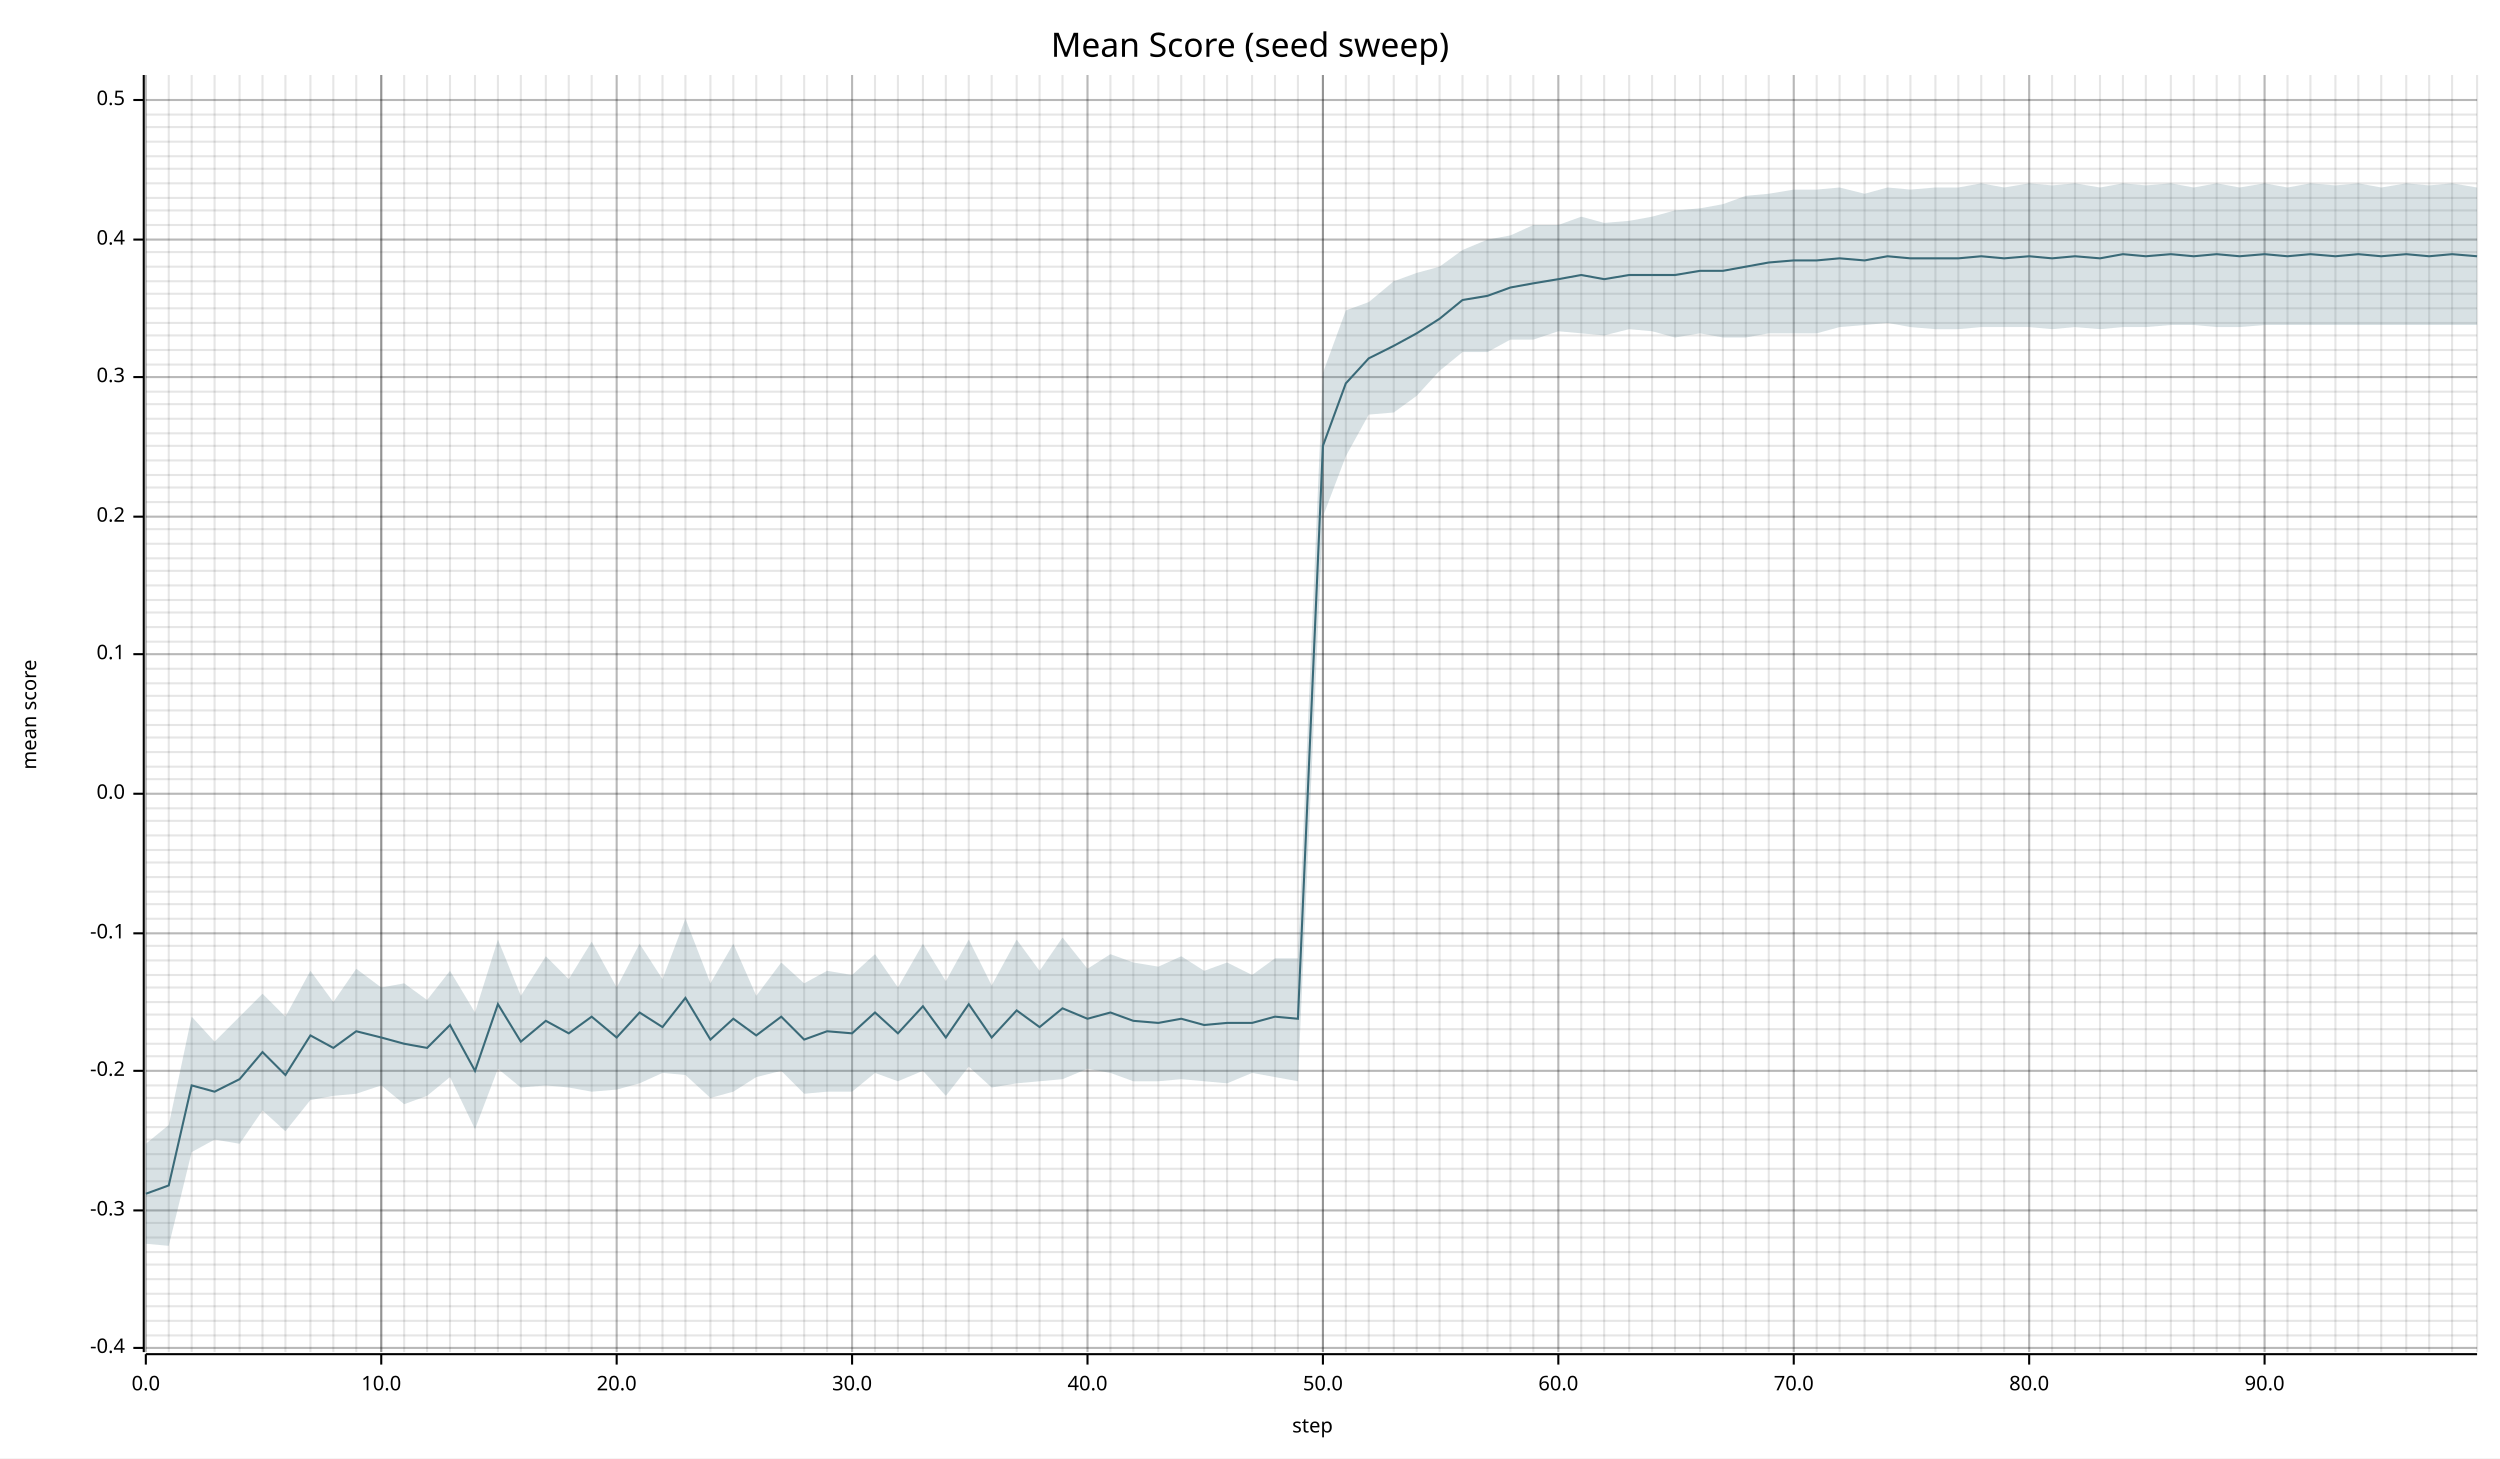
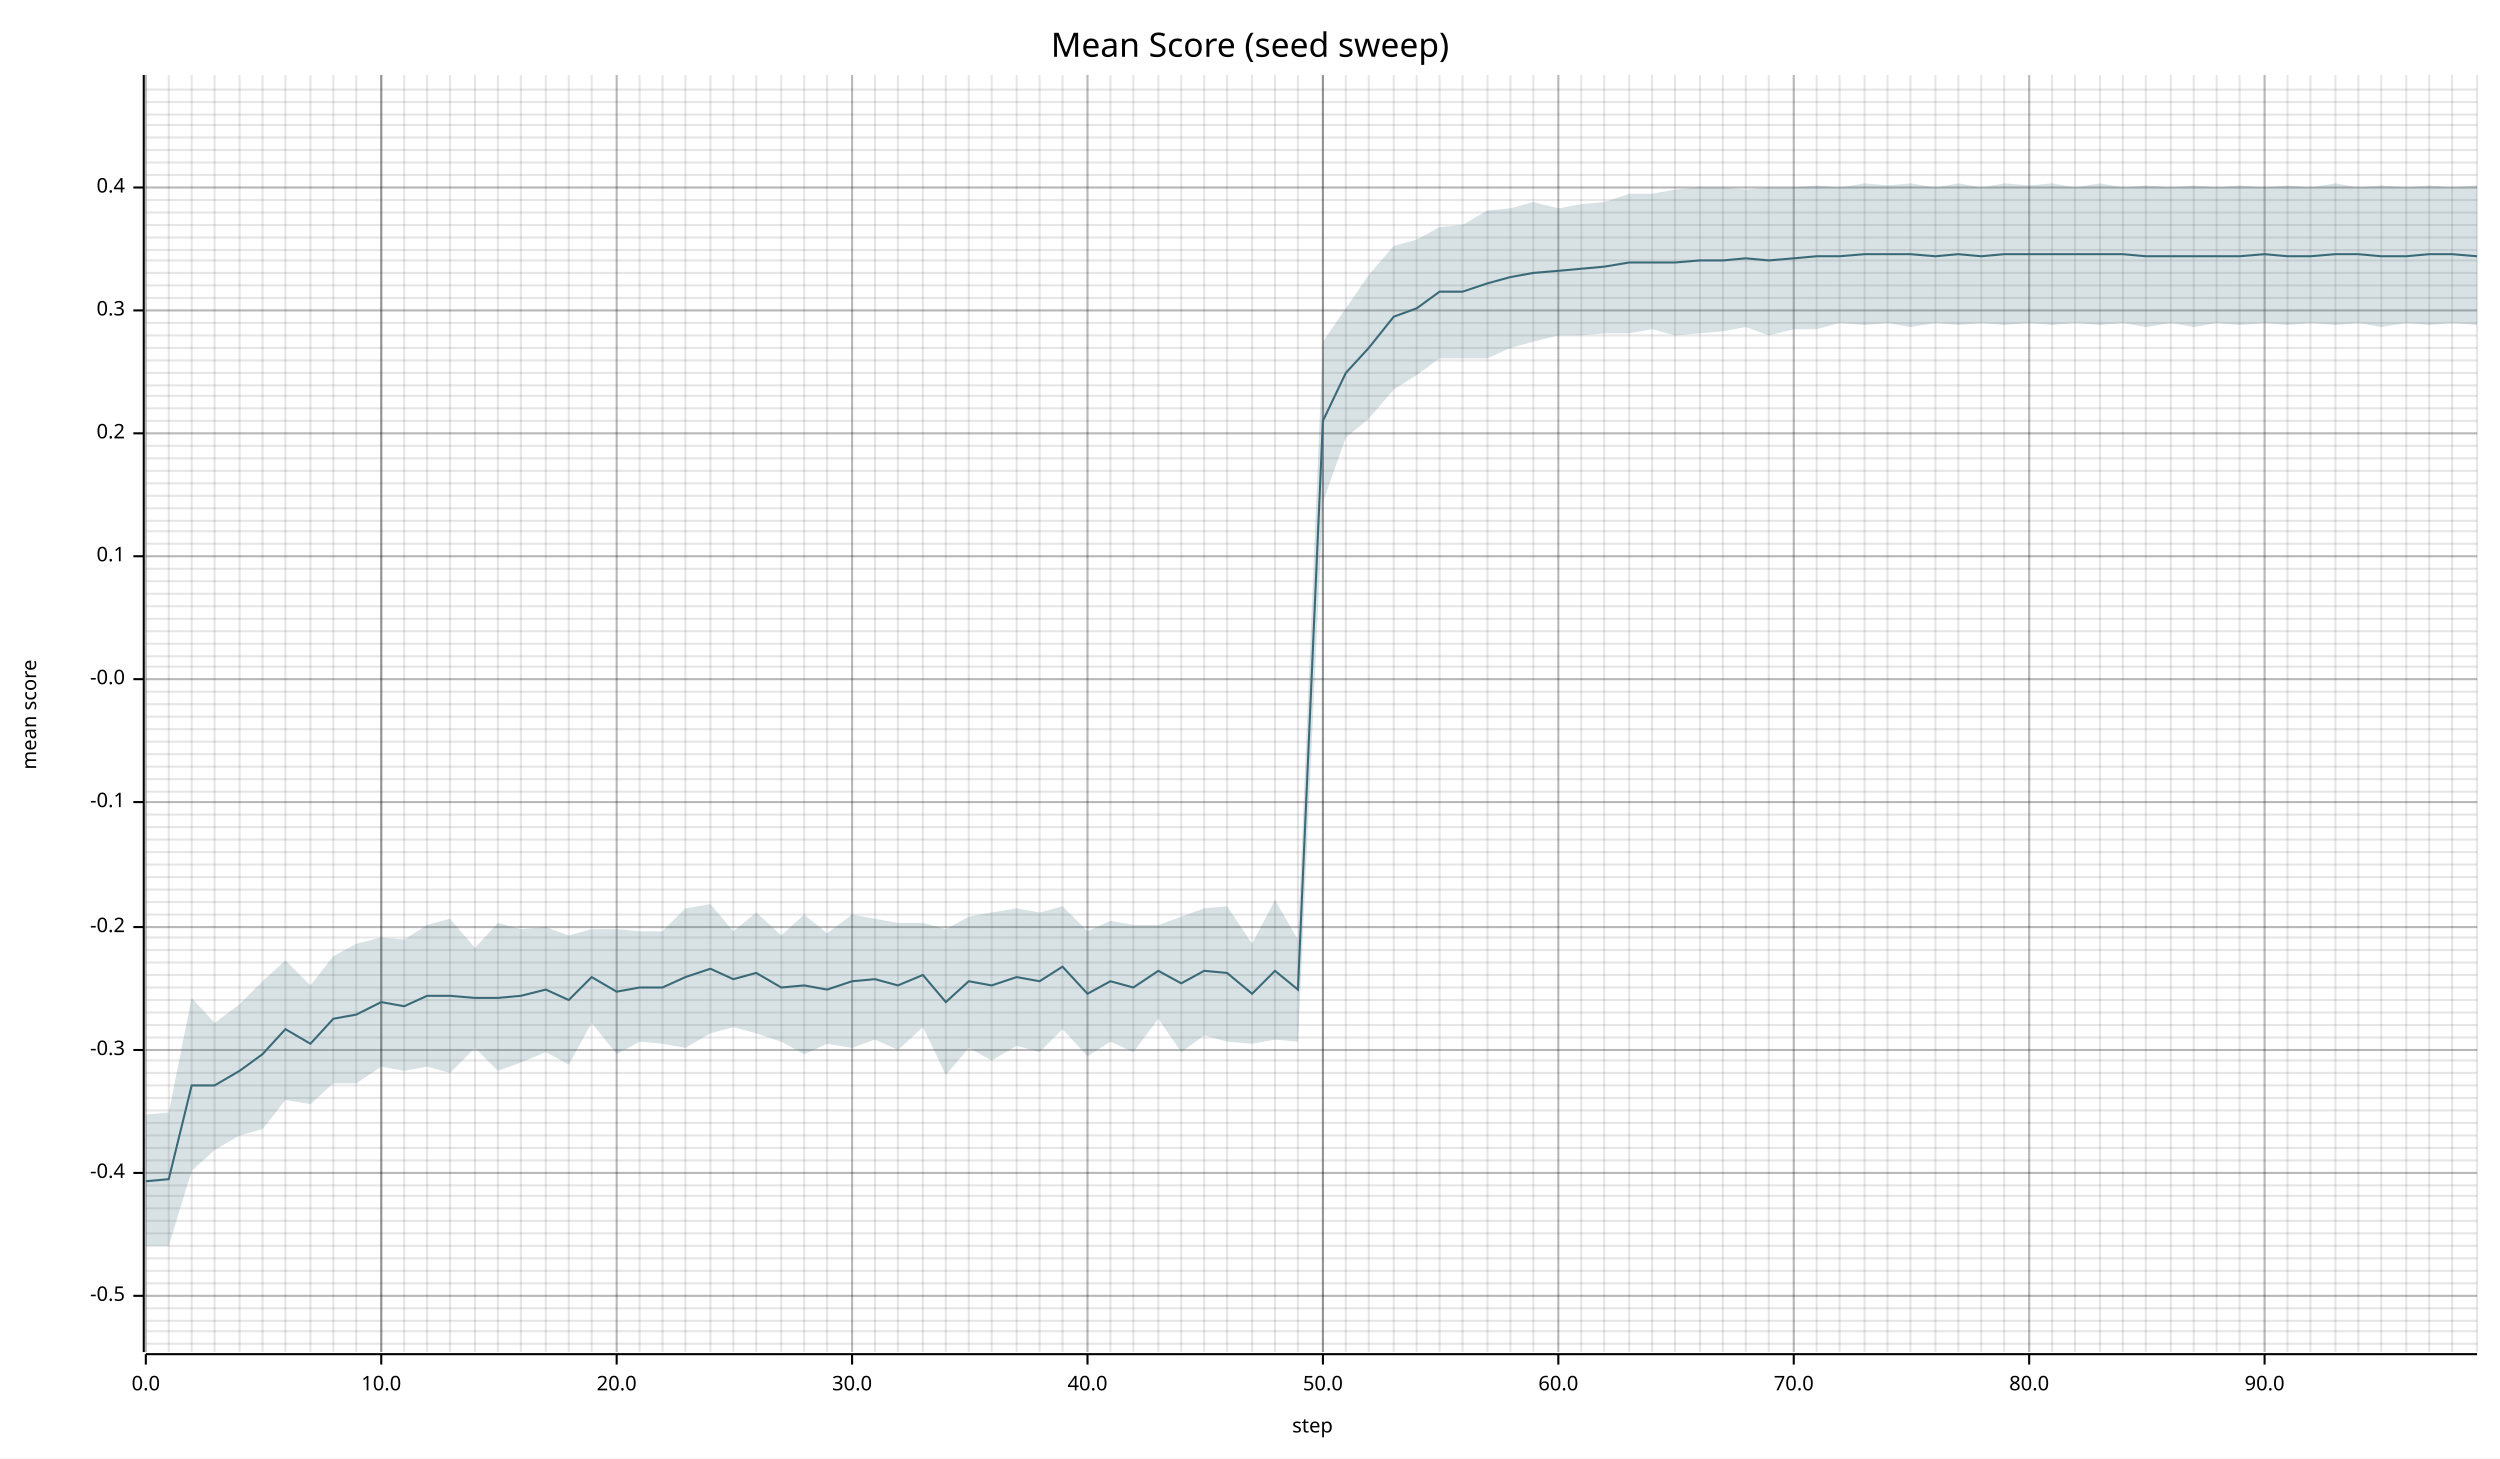
<svg xmlns="http://www.w3.org/2000/svg" width="1200" height="700" viewBox="0 0 1200 700">
  <rect x="0" y="0" width="1200" height="700" opacity="1" fill="#FFFFFF" stroke="none" />
  <text x="600" y="15" dy="0.76em" text-anchor="middle" font-family="sans-serif" font-size="16.129" opacity="1" fill="#000000">
Mean Score (seed sweep)
</text>
  <line opacity="0.1" stroke="#000000" stroke-width="1" x1="70" y1="649" x2="70" y2="36" />
  <line opacity="0.1" stroke="#000000" stroke-width="1" x1="81" y1="649" x2="81" y2="36" />
  <line opacity="0.1" stroke="#000000" stroke-width="1" x1="92" y1="649" x2="92" y2="36" />
  <line opacity="0.1" stroke="#000000" stroke-width="1" x1="103" y1="649" x2="103" y2="36" />
  <line opacity="0.1" stroke="#000000" stroke-width="1" x1="115" y1="649" x2="115" y2="36" />
  <line opacity="0.1" stroke="#000000" stroke-width="1" x1="126" y1="649" x2="126" y2="36" />
  <line opacity="0.1" stroke="#000000" stroke-width="1" x1="137" y1="649" x2="137" y2="36" />
  <line opacity="0.1" stroke="#000000" stroke-width="1" x1="149" y1="649" x2="149" y2="36" />
  <line opacity="0.1" stroke="#000000" stroke-width="1" x1="160" y1="649" x2="160" y2="36" />
  <line opacity="0.1" stroke="#000000" stroke-width="1" x1="171" y1="649" x2="171" y2="36" />
  <line opacity="0.1" stroke="#000000" stroke-width="1" x1="183" y1="649" x2="183" y2="36" />
  <line opacity="0.1" stroke="#000000" stroke-width="1" x1="194" y1="649" x2="194" y2="36" />
  <line opacity="0.1" stroke="#000000" stroke-width="1" x1="205" y1="649" x2="205" y2="36" />
  <line opacity="0.1" stroke="#000000" stroke-width="1" x1="216" y1="649" x2="216" y2="36" />
  <line opacity="0.1" stroke="#000000" stroke-width="1" x1="228" y1="649" x2="228" y2="36" />
  <line opacity="0.1" stroke="#000000" stroke-width="1" x1="239" y1="649" x2="239" y2="36" />
  <line opacity="0.1" stroke="#000000" stroke-width="1" x1="250" y1="649" x2="250" y2="36" />
  <line opacity="0.1" stroke="#000000" stroke-width="1" x1="262" y1="649" x2="262" y2="36" />
  <line opacity="0.1" stroke="#000000" stroke-width="1" x1="273" y1="649" x2="273" y2="36" />
  <line opacity="0.1" stroke="#000000" stroke-width="1" x1="284" y1="649" x2="284" y2="36" />
  <line opacity="0.1" stroke="#000000" stroke-width="1" x1="296" y1="649" x2="296" y2="36" />
  <line opacity="0.1" stroke="#000000" stroke-width="1" x1="307" y1="649" x2="307" y2="36" />
  <line opacity="0.1" stroke="#000000" stroke-width="1" x1="318" y1="649" x2="318" y2="36" />
  <line opacity="0.1" stroke="#000000" stroke-width="1" x1="329" y1="649" x2="329" y2="36" />
  <line opacity="0.1" stroke="#000000" stroke-width="1" x1="341" y1="649" x2="341" y2="36" />
  <line opacity="0.1" stroke="#000000" stroke-width="1" x1="352" y1="649" x2="352" y2="36" />
  <line opacity="0.1" stroke="#000000" stroke-width="1" x1="363" y1="649" x2="363" y2="36" />
  <line opacity="0.1" stroke="#000000" stroke-width="1" x1="375" y1="649" x2="375" y2="36" />
  <line opacity="0.1" stroke="#000000" stroke-width="1" x1="386" y1="649" x2="386" y2="36" />
  <line opacity="0.1" stroke="#000000" stroke-width="1" x1="397" y1="649" x2="397" y2="36" />
  <line opacity="0.1" stroke="#000000" stroke-width="1" x1="409" y1="649" x2="409" y2="36" />
  <line opacity="0.1" stroke="#000000" stroke-width="1" x1="420" y1="649" x2="420" y2="36" />
  <line opacity="0.1" stroke="#000000" stroke-width="1" x1="431" y1="649" x2="431" y2="36" />
  <line opacity="0.1" stroke="#000000" stroke-width="1" x1="443" y1="649" x2="443" y2="36" />
  <line opacity="0.1" stroke="#000000" stroke-width="1" x1="454" y1="649" x2="454" y2="36" />
  <line opacity="0.1" stroke="#000000" stroke-width="1" x1="465" y1="649" x2="465" y2="36" />
  <line opacity="0.1" stroke="#000000" stroke-width="1" x1="476" y1="649" x2="476" y2="36" />
  <line opacity="0.1" stroke="#000000" stroke-width="1" x1="488" y1="649" x2="488" y2="36" />
  <line opacity="0.1" stroke="#000000" stroke-width="1" x1="499" y1="649" x2="499" y2="36" />
  <line opacity="0.1" stroke="#000000" stroke-width="1" x1="510" y1="649" x2="510" y2="36" />
  <line opacity="0.1" stroke="#000000" stroke-width="1" x1="522" y1="649" x2="522" y2="36" />
  <line opacity="0.1" stroke="#000000" stroke-width="1" x1="533" y1="649" x2="533" y2="36" />
  <line opacity="0.1" stroke="#000000" stroke-width="1" x1="544" y1="649" x2="544" y2="36" />
  <line opacity="0.1" stroke="#000000" stroke-width="1" x1="556" y1="649" x2="556" y2="36" />
  <line opacity="0.1" stroke="#000000" stroke-width="1" x1="567" y1="649" x2="567" y2="36" />
  <line opacity="0.1" stroke="#000000" stroke-width="1" x1="578" y1="649" x2="578" y2="36" />
  <line opacity="0.1" stroke="#000000" stroke-width="1" x1="589" y1="649" x2="589" y2="36" />
  <line opacity="0.1" stroke="#000000" stroke-width="1" x1="601" y1="649" x2="601" y2="36" />
  <line opacity="0.1" stroke="#000000" stroke-width="1" x1="612" y1="649" x2="612" y2="36" />
  <line opacity="0.1" stroke="#000000" stroke-width="1" x1="623" y1="649" x2="623" y2="36" />
  <line opacity="0.1" stroke="#000000" stroke-width="1" x1="635" y1="649" x2="635" y2="36" />
  <line opacity="0.1" stroke="#000000" stroke-width="1" x1="646" y1="649" x2="646" y2="36" />
  <line opacity="0.1" stroke="#000000" stroke-width="1" x1="657" y1="649" x2="657" y2="36" />
  <line opacity="0.1" stroke="#000000" stroke-width="1" x1="669" y1="649" x2="669" y2="36" />
  <line opacity="0.1" stroke="#000000" stroke-width="1" x1="680" y1="649" x2="680" y2="36" />
  <line opacity="0.1" stroke="#000000" stroke-width="1" x1="691" y1="649" x2="691" y2="36" />
  <line opacity="0.1" stroke="#000000" stroke-width="1" x1="702" y1="649" x2="702" y2="36" />
  <line opacity="0.1" stroke="#000000" stroke-width="1" x1="714" y1="649" x2="714" y2="36" />
  <line opacity="0.1" stroke="#000000" stroke-width="1" x1="725" y1="649" x2="725" y2="36" />
  <line opacity="0.1" stroke="#000000" stroke-width="1" x1="736" y1="649" x2="736" y2="36" />
  <line opacity="0.1" stroke="#000000" stroke-width="1" x1="748" y1="649" x2="748" y2="36" />
  <line opacity="0.1" stroke="#000000" stroke-width="1" x1="759" y1="649" x2="759" y2="36" />
  <line opacity="0.1" stroke="#000000" stroke-width="1" x1="770" y1="649" x2="770" y2="36" />
  <line opacity="0.1" stroke="#000000" stroke-width="1" x1="782" y1="649" x2="782" y2="36" />
  <line opacity="0.1" stroke="#000000" stroke-width="1" x1="793" y1="649" x2="793" y2="36" />
  <line opacity="0.1" stroke="#000000" stroke-width="1" x1="804" y1="649" x2="804" y2="36" />
  <line opacity="0.1" stroke="#000000" stroke-width="1" x1="816" y1="649" x2="816" y2="36" />
  <line opacity="0.1" stroke="#000000" stroke-width="1" x1="827" y1="649" x2="827" y2="36" />
  <line opacity="0.1" stroke="#000000" stroke-width="1" x1="838" y1="649" x2="838" y2="36" />
  <line opacity="0.1" stroke="#000000" stroke-width="1" x1="849" y1="649" x2="849" y2="36" />
  <line opacity="0.1" stroke="#000000" stroke-width="1" x1="861" y1="649" x2="861" y2="36" />
  <line opacity="0.1" stroke="#000000" stroke-width="1" x1="872" y1="649" x2="872" y2="36" />
  <line opacity="0.1" stroke="#000000" stroke-width="1" x1="883" y1="649" x2="883" y2="36" />
  <line opacity="0.1" stroke="#000000" stroke-width="1" x1="895" y1="649" x2="895" y2="36" />
  <line opacity="0.1" stroke="#000000" stroke-width="1" x1="906" y1="649" x2="906" y2="36" />
  <line opacity="0.1" stroke="#000000" stroke-width="1" x1="917" y1="649" x2="917" y2="36" />
  <line opacity="0.1" stroke="#000000" stroke-width="1" x1="929" y1="649" x2="929" y2="36" />
  <line opacity="0.1" stroke="#000000" stroke-width="1" x1="940" y1="649" x2="940" y2="36" />
  <line opacity="0.1" stroke="#000000" stroke-width="1" x1="951" y1="649" x2="951" y2="36" />
  <line opacity="0.1" stroke="#000000" stroke-width="1" x1="962" y1="649" x2="962" y2="36" />
  <line opacity="0.1" stroke="#000000" stroke-width="1" x1="974" y1="649" x2="974" y2="36" />
  <line opacity="0.1" stroke="#000000" stroke-width="1" x1="985" y1="649" x2="985" y2="36" />
  <line opacity="0.1" stroke="#000000" stroke-width="1" x1="996" y1="649" x2="996" y2="36" />
  <line opacity="0.1" stroke="#000000" stroke-width="1" x1="1008" y1="649" x2="1008" y2="36" />
  <line opacity="0.1" stroke="#000000" stroke-width="1" x1="1019" y1="649" x2="1019" y2="36" />
  <line opacity="0.1" stroke="#000000" stroke-width="1" x1="1030" y1="649" x2="1030" y2="36" />
  <line opacity="0.1" stroke="#000000" stroke-width="1" x1="1042" y1="649" x2="1042" y2="36" />
  <line opacity="0.1" stroke="#000000" stroke-width="1" x1="1053" y1="649" x2="1053" y2="36" />
  <line opacity="0.1" stroke="#000000" stroke-width="1" x1="1064" y1="649" x2="1064" y2="36" />
  <line opacity="0.1" stroke="#000000" stroke-width="1" x1="1075" y1="649" x2="1075" y2="36" />
  <line opacity="0.1" stroke="#000000" stroke-width="1" x1="1087" y1="649" x2="1087" y2="36" />
  <line opacity="0.1" stroke="#000000" stroke-width="1" x1="1098" y1="649" x2="1098" y2="36" />
  <line opacity="0.1" stroke="#000000" stroke-width="1" x1="1109" y1="649" x2="1109" y2="36" />
  <line opacity="0.1" stroke="#000000" stroke-width="1" x1="1121" y1="649" x2="1121" y2="36" />
  <line opacity="0.1" stroke="#000000" stroke-width="1" x1="1132" y1="649" x2="1132" y2="36" />
  <line opacity="0.1" stroke="#000000" stroke-width="1" x1="1143" y1="649" x2="1143" y2="36" />
  <line opacity="0.1" stroke="#000000" stroke-width="1" x1="1155" y1="649" x2="1155" y2="36" />
  <line opacity="0.1" stroke="#000000" stroke-width="1" x1="1166" y1="649" x2="1166" y2="36" />
  <line opacity="0.1" stroke="#000000" stroke-width="1" x1="1177" y1="649" x2="1177" y2="36" />
  <line opacity="0.1" stroke="#000000" stroke-width="1" x1="1189" y1="649" x2="1189" y2="36" />
-   <line opacity="0.1" stroke="#000000" stroke-width="1" x1="70" y1="647" x2="1189" y2="647" />
-   <line opacity="0.1" stroke="#000000" stroke-width="1" x1="70" y1="641" x2="1189" y2="641" />
+   <line opacity="0.1" stroke="#000000" stroke-width="1" x1="70" y1="645" x2="1189" y2="645" />
+   <line opacity="0.1" stroke="#000000" stroke-width="1" x1="70" y1="639" x2="1189" y2="639" />
  <line opacity="0.1" stroke="#000000" stroke-width="1" x1="70" y1="634" x2="1189" y2="634" />
-   <line opacity="0.1" stroke="#000000" stroke-width="1" x1="70" y1="627" x2="1189" y2="627" />
-   <line opacity="0.1" stroke="#000000" stroke-width="1" x1="70" y1="621" x2="1189" y2="621" />
-   <line opacity="0.1" stroke="#000000" stroke-width="1" x1="70" y1="614" x2="1189" y2="614" />
-   <line opacity="0.1" stroke="#000000" stroke-width="1" x1="70" y1="607" x2="1189" y2="607" />
-   <line opacity="0.1" stroke="#000000" stroke-width="1" x1="70" y1="601" x2="1189" y2="601" />
-   <line opacity="0.1" stroke="#000000" stroke-width="1" x1="70" y1="594" x2="1189" y2="594" />
-   <line opacity="0.1" stroke="#000000" stroke-width="1" x1="70" y1="587" x2="1189" y2="587" />
-   <line opacity="0.1" stroke="#000000" stroke-width="1" x1="70" y1="581" x2="1189" y2="581" />
+   <line opacity="0.1" stroke="#000000" stroke-width="1" x1="70" y1="628" x2="1189" y2="628" />
+   <line opacity="0.1" stroke="#000000" stroke-width="1" x1="70" y1="622" x2="1189" y2="622" />
+   <line opacity="0.1" stroke="#000000" stroke-width="1" x1="70" y1="616" x2="1189" y2="616" />
+   <line opacity="0.1" stroke="#000000" stroke-width="1" x1="70" y1="610" x2="1189" y2="610" />
+   <line opacity="0.1" stroke="#000000" stroke-width="1" x1="70" y1="604" x2="1189" y2="604" />
+   <line opacity="0.1" stroke="#000000" stroke-width="1" x1="70" y1="598" x2="1189" y2="598" />
+   <line opacity="0.1" stroke="#000000" stroke-width="1" x1="70" y1="592" x2="1189" y2="592" />
+   <line opacity="0.1" stroke="#000000" stroke-width="1" x1="70" y1="586" x2="1189" y2="586" />
+   <line opacity="0.1" stroke="#000000" stroke-width="1" x1="70" y1="580" x2="1189" y2="580" />
  <line opacity="0.1" stroke="#000000" stroke-width="1" x1="70" y1="574" x2="1189" y2="574" />
-   <line opacity="0.1" stroke="#000000" stroke-width="1" x1="70" y1="567" x2="1189" y2="567" />
-   <line opacity="0.1" stroke="#000000" stroke-width="1" x1="70" y1="561" x2="1189" y2="561" />
-   <line opacity="0.1" stroke="#000000" stroke-width="1" x1="70" y1="554" x2="1189" y2="554" />
-   <line opacity="0.1" stroke="#000000" stroke-width="1" x1="70" y1="547" x2="1189" y2="547" />
-   <line opacity="0.1" stroke="#000000" stroke-width="1" x1="70" y1="541" x2="1189" y2="541" />
-   <line opacity="0.1" stroke="#000000" stroke-width="1" x1="70" y1="534" x2="1189" y2="534" />
+   <line opacity="0.1" stroke="#000000" stroke-width="1" x1="70" y1="569" x2="1189" y2="569" />
+   <line opacity="0.1" stroke="#000000" stroke-width="1" x1="70" y1="563" x2="1189" y2="563" />
+   <line opacity="0.1" stroke="#000000" stroke-width="1" x1="70" y1="557" x2="1189" y2="557" />
+   <line opacity="0.1" stroke="#000000" stroke-width="1" x1="70" y1="551" x2="1189" y2="551" />
+   <line opacity="0.1" stroke="#000000" stroke-width="1" x1="70" y1="545" x2="1189" y2="545" />
+   <line opacity="0.1" stroke="#000000" stroke-width="1" x1="70" y1="539" x2="1189" y2="539" />
+   <line opacity="0.1" stroke="#000000" stroke-width="1" x1="70" y1="533" x2="1189" y2="533" />
  <line opacity="0.1" stroke="#000000" stroke-width="1" x1="70" y1="527" x2="1189" y2="527" />
  <line opacity="0.1" stroke="#000000" stroke-width="1" x1="70" y1="521" x2="1189" y2="521" />
-   <line opacity="0.1" stroke="#000000" stroke-width="1" x1="70" y1="514" x2="1189" y2="514" />
-   <line opacity="0.1" stroke="#000000" stroke-width="1" x1="70" y1="507" x2="1189" y2="507" />
-   <line opacity="0.1" stroke="#000000" stroke-width="1" x1="70" y1="501" x2="1189" y2="501" />
-   <line opacity="0.1" stroke="#000000" stroke-width="1" x1="70" y1="494" x2="1189" y2="494" />
-   <line opacity="0.1" stroke="#000000" stroke-width="1" x1="70" y1="487" x2="1189" y2="487" />
-   <line opacity="0.1" stroke="#000000" stroke-width="1" x1="70" y1="481" x2="1189" y2="481" />
+   <line opacity="0.1" stroke="#000000" stroke-width="1" x1="70" y1="515" x2="1189" y2="515" />
+   <line opacity="0.1" stroke="#000000" stroke-width="1" x1="70" y1="509" x2="1189" y2="509" />
+   <line opacity="0.1" stroke="#000000" stroke-width="1" x1="70" y1="504" x2="1189" y2="504" />
+   <line opacity="0.1" stroke="#000000" stroke-width="1" x1="70" y1="498" x2="1189" y2="498" />
+   <line opacity="0.1" stroke="#000000" stroke-width="1" x1="70" y1="492" x2="1189" y2="492" />
+   <line opacity="0.1" stroke="#000000" stroke-width="1" x1="70" y1="486" x2="1189" y2="486" />
+   <line opacity="0.1" stroke="#000000" stroke-width="1" x1="70" y1="480" x2="1189" y2="480" />
  <line opacity="0.1" stroke="#000000" stroke-width="1" x1="70" y1="474" x2="1189" y2="474" />
  <line opacity="0.1" stroke="#000000" stroke-width="1" x1="70" y1="468" x2="1189" y2="468" />
-   <line opacity="0.1" stroke="#000000" stroke-width="1" x1="70" y1="461" x2="1189" y2="461" />
-   <line opacity="0.1" stroke="#000000" stroke-width="1" x1="70" y1="454" x2="1189" y2="454" />
-   <line opacity="0.1" stroke="#000000" stroke-width="1" x1="70" y1="448" x2="1189" y2="448" />
-   <line opacity="0.1" stroke="#000000" stroke-width="1" x1="70" y1="441" x2="1189" y2="441" />
-   <line opacity="0.1" stroke="#000000" stroke-width="1" x1="70" y1="434" x2="1189" y2="434" />
-   <line opacity="0.1" stroke="#000000" stroke-width="1" x1="70" y1="428" x2="1189" y2="428" />
+   <line opacity="0.1" stroke="#000000" stroke-width="1" x1="70" y1="462" x2="1189" y2="462" />
+   <line opacity="0.1" stroke="#000000" stroke-width="1" x1="70" y1="456" x2="1189" y2="456" />
+   <line opacity="0.1" stroke="#000000" stroke-width="1" x1="70" y1="450" x2="1189" y2="450" />
+   <line opacity="0.1" stroke="#000000" stroke-width="1" x1="70" y1="445" x2="1189" y2="445" />
+   <line opacity="0.1" stroke="#000000" stroke-width="1" x1="70" y1="439" x2="1189" y2="439" />
+   <line opacity="0.1" stroke="#000000" stroke-width="1" x1="70" y1="433" x2="1189" y2="433" />
+   <line opacity="0.1" stroke="#000000" stroke-width="1" x1="70" y1="427" x2="1189" y2="427" />
  <line opacity="0.1" stroke="#000000" stroke-width="1" x1="70" y1="421" x2="1189" y2="421" />
-   <line opacity="0.1" stroke="#000000" stroke-width="1" x1="70" y1="414" x2="1189" y2="414" />
-   <line opacity="0.1" stroke="#000000" stroke-width="1" x1="70" y1="408" x2="1189" y2="408" />
-   <line opacity="0.1" stroke="#000000" stroke-width="1" x1="70" y1="401" x2="1189" y2="401" />
-   <line opacity="0.1" stroke="#000000" stroke-width="1" x1="70" y1="394" x2="1189" y2="394" />
-   <line opacity="0.1" stroke="#000000" stroke-width="1" x1="70" y1="388" x2="1189" y2="388" />
-   <line opacity="0.1" stroke="#000000" stroke-width="1" x1="70" y1="381" x2="1189" y2="381" />
+   <line opacity="0.1" stroke="#000000" stroke-width="1" x1="70" y1="415" x2="1189" y2="415" />
+   <line opacity="0.1" stroke="#000000" stroke-width="1" x1="70" y1="409" x2="1189" y2="409" />
+   <line opacity="0.1" stroke="#000000" stroke-width="1" x1="70" y1="403" x2="1189" y2="403" />
+   <line opacity="0.1" stroke="#000000" stroke-width="1" x1="70" y1="397" x2="1189" y2="397" />
+   <line opacity="0.1" stroke="#000000" stroke-width="1" x1="70" y1="391" x2="1189" y2="391" />
+   <line opacity="0.1" stroke="#000000" stroke-width="1" x1="70" y1="385" x2="1189" y2="385" />
+   <line opacity="0.1" stroke="#000000" stroke-width="1" x1="70" y1="380" x2="1189" y2="380" />
  <line opacity="0.1" stroke="#000000" stroke-width="1" x1="70" y1="374" x2="1189" y2="374" />
  <line opacity="0.1" stroke="#000000" stroke-width="1" x1="70" y1="368" x2="1189" y2="368" />
-   <line opacity="0.1" stroke="#000000" stroke-width="1" x1="70" y1="361" x2="1189" y2="361" />
-   <line opacity="0.1" stroke="#000000" stroke-width="1" x1="70" y1="354" x2="1189" y2="354" />
-   <line opacity="0.1" stroke="#000000" stroke-width="1" x1="70" y1="348" x2="1189" y2="348" />
-   <line opacity="0.1" stroke="#000000" stroke-width="1" x1="70" y1="341" x2="1189" y2="341" />
-   <line opacity="0.1" stroke="#000000" stroke-width="1" x1="70" y1="334" x2="1189" y2="334" />
-   <line opacity="0.1" stroke="#000000" stroke-width="1" x1="70" y1="328" x2="1189" y2="328" />
-   <line opacity="0.1" stroke="#000000" stroke-width="1" x1="70" y1="321" x2="1189" y2="321" />
-   <line opacity="0.1" stroke="#000000" stroke-width="1" x1="70" y1="314" x2="1189" y2="314" />
-   <line opacity="0.1" stroke="#000000" stroke-width="1" x1="70" y1="308" x2="1189" y2="308" />
-   <line opacity="0.1" stroke="#000000" stroke-width="1" x1="70" y1="301" x2="1189" y2="301" />
-   <line opacity="0.1" stroke="#000000" stroke-width="1" x1="70" y1="294" x2="1189" y2="294" />
-   <line opacity="0.1" stroke="#000000" stroke-width="1" x1="70" y1="288" x2="1189" y2="288" />
-   <line opacity="0.1" stroke="#000000" stroke-width="1" x1="70" y1="281" x2="1189" y2="281" />
-   <line opacity="0.1" stroke="#000000" stroke-width="1" x1="70" y1="274" x2="1189" y2="274" />
-   <line opacity="0.1" stroke="#000000" stroke-width="1" x1="70" y1="268" x2="1189" y2="268" />
+   <line opacity="0.1" stroke="#000000" stroke-width="1" x1="70" y1="362" x2="1189" y2="362" />
+   <line opacity="0.1" stroke="#000000" stroke-width="1" x1="70" y1="356" x2="1189" y2="356" />
+   <line opacity="0.1" stroke="#000000" stroke-width="1" x1="70" y1="350" x2="1189" y2="350" />
+   <line opacity="0.1" stroke="#000000" stroke-width="1" x1="70" y1="344" x2="1189" y2="344" />
+   <line opacity="0.1" stroke="#000000" stroke-width="1" x1="70" y1="338" x2="1189" y2="338" />
+   <line opacity="0.1" stroke="#000000" stroke-width="1" x1="70" y1="332" x2="1189" y2="332" />
+   <line opacity="0.1" stroke="#000000" stroke-width="1" x1="70" y1="326" x2="1189" y2="326" />
+   <line opacity="0.1" stroke="#000000" stroke-width="1" x1="70" y1="320" x2="1189" y2="320" />
+   <line opacity="0.1" stroke="#000000" stroke-width="1" x1="70" y1="315" x2="1189" y2="315" />
+   <line opacity="0.1" stroke="#000000" stroke-width="1" x1="70" y1="309" x2="1189" y2="309" />
+   <line opacity="0.1" stroke="#000000" stroke-width="1" x1="70" y1="303" x2="1189" y2="303" />
+   <line opacity="0.1" stroke="#000000" stroke-width="1" x1="70" y1="297" x2="1189" y2="297" />
+   <line opacity="0.1" stroke="#000000" stroke-width="1" x1="70" y1="291" x2="1189" y2="291" />
+   <line opacity="0.1" stroke="#000000" stroke-width="1" x1="70" y1="285" x2="1189" y2="285" />
+   <line opacity="0.1" stroke="#000000" stroke-width="1" x1="70" y1="279" x2="1189" y2="279" />
+   <line opacity="0.1" stroke="#000000" stroke-width="1" x1="70" y1="273" x2="1189" y2="273" />
+   <line opacity="0.1" stroke="#000000" stroke-width="1" x1="70" y1="267" x2="1189" y2="267" />
  <line opacity="0.1" stroke="#000000" stroke-width="1" x1="70" y1="261" x2="1189" y2="261" />
-   <line opacity="0.1" stroke="#000000" stroke-width="1" x1="70" y1="254" x2="1189" y2="254" />
-   <line opacity="0.1" stroke="#000000" stroke-width="1" x1="70" y1="248" x2="1189" y2="248" />
-   <line opacity="0.1" stroke="#000000" stroke-width="1" x1="70" y1="241" x2="1189" y2="241" />
-   <line opacity="0.1" stroke="#000000" stroke-width="1" x1="70" y1="234" x2="1189" y2="234" />
-   <line opacity="0.1" stroke="#000000" stroke-width="1" x1="70" y1="228" x2="1189" y2="228" />
-   <line opacity="0.1" stroke="#000000" stroke-width="1" x1="70" y1="221" x2="1189" y2="221" />
+   <line opacity="0.1" stroke="#000000" stroke-width="1" x1="70" y1="255" x2="1189" y2="255" />
+   <line opacity="0.1" stroke="#000000" stroke-width="1" x1="70" y1="250" x2="1189" y2="250" />
+   <line opacity="0.1" stroke="#000000" stroke-width="1" x1="70" y1="244" x2="1189" y2="244" />
+   <line opacity="0.1" stroke="#000000" stroke-width="1" x1="70" y1="238" x2="1189" y2="238" />
+   <line opacity="0.1" stroke="#000000" stroke-width="1" x1="70" y1="232" x2="1189" y2="232" />
+   <line opacity="0.1" stroke="#000000" stroke-width="1" x1="70" y1="226" x2="1189" y2="226" />
+   <line opacity="0.1" stroke="#000000" stroke-width="1" x1="70" y1="220" x2="1189" y2="220" />
  <line opacity="0.1" stroke="#000000" stroke-width="1" x1="70" y1="214" x2="1189" y2="214" />
  <line opacity="0.1" stroke="#000000" stroke-width="1" x1="70" y1="208" x2="1189" y2="208" />
-   <line opacity="0.1" stroke="#000000" stroke-width="1" x1="70" y1="201" x2="1189" y2="201" />
-   <line opacity="0.1" stroke="#000000" stroke-width="1" x1="70" y1="194" x2="1189" y2="194" />
-   <line opacity="0.1" stroke="#000000" stroke-width="1" x1="70" y1="188" x2="1189" y2="188" />
-   <line opacity="0.1" stroke="#000000" stroke-width="1" x1="70" y1="181" x2="1189" y2="181" />
-   <line opacity="0.1" stroke="#000000" stroke-width="1" x1="70" y1="175" x2="1189" y2="175" />
-   <line opacity="0.1" stroke="#000000" stroke-width="1" x1="70" y1="168" x2="1189" y2="168" />
+   <line opacity="0.1" stroke="#000000" stroke-width="1" x1="70" y1="202" x2="1189" y2="202" />
+   <line opacity="0.1" stroke="#000000" stroke-width="1" x1="70" y1="196" x2="1189" y2="196" />
+   <line opacity="0.1" stroke="#000000" stroke-width="1" x1="70" y1="190" x2="1189" y2="190" />
+   <line opacity="0.1" stroke="#000000" stroke-width="1" x1="70" y1="185" x2="1189" y2="185" />
+   <line opacity="0.1" stroke="#000000" stroke-width="1" x1="70" y1="179" x2="1189" y2="179" />
+   <line opacity="0.1" stroke="#000000" stroke-width="1" x1="70" y1="173" x2="1189" y2="173" />
+   <line opacity="0.1" stroke="#000000" stroke-width="1" x1="70" y1="167" x2="1189" y2="167" />
  <line opacity="0.1" stroke="#000000" stroke-width="1" x1="70" y1="161" x2="1189" y2="161" />
  <line opacity="0.1" stroke="#000000" stroke-width="1" x1="70" y1="155" x2="1189" y2="155" />
-   <line opacity="0.1" stroke="#000000" stroke-width="1" x1="70" y1="148" x2="1189" y2="148" />
-   <line opacity="0.1" stroke="#000000" stroke-width="1" x1="70" y1="141" x2="1189" y2="141" />
-   <line opacity="0.1" stroke="#000000" stroke-width="1" x1="70" y1="135" x2="1189" y2="135" />
-   <line opacity="0.1" stroke="#000000" stroke-width="1" x1="70" y1="128" x2="1189" y2="128" />
-   <line opacity="0.1" stroke="#000000" stroke-width="1" x1="70" y1="121" x2="1189" y2="121" />
-   <line opacity="0.1" stroke="#000000" stroke-width="1" x1="70" y1="115" x2="1189" y2="115" />
+   <line opacity="0.1" stroke="#000000" stroke-width="1" x1="70" y1="149" x2="1189" y2="149" />
+   <line opacity="0.1" stroke="#000000" stroke-width="1" x1="70" y1="143" x2="1189" y2="143" />
+   <line opacity="0.1" stroke="#000000" stroke-width="1" x1="70" y1="137" x2="1189" y2="137" />
+   <line opacity="0.1" stroke="#000000" stroke-width="1" x1="70" y1="131" x2="1189" y2="131" />
+   <line opacity="0.1" stroke="#000000" stroke-width="1" x1="70" y1="125" x2="1189" y2="125" />
+   <line opacity="0.1" stroke="#000000" stroke-width="1" x1="70" y1="120" x2="1189" y2="120" />
+   <line opacity="0.1" stroke="#000000" stroke-width="1" x1="70" y1="114" x2="1189" y2="114" />
  <line opacity="0.1" stroke="#000000" stroke-width="1" x1="70" y1="108" x2="1189" y2="108" />
-   <line opacity="0.1" stroke="#000000" stroke-width="1" x1="70" y1="101" x2="1189" y2="101" />
-   <line opacity="0.1" stroke="#000000" stroke-width="1" x1="70" y1="95" x2="1189" y2="95" />
-   <line opacity="0.1" stroke="#000000" stroke-width="1" x1="70" y1="88" x2="1189" y2="88" />
-   <line opacity="0.1" stroke="#000000" stroke-width="1" x1="70" y1="81" x2="1189" y2="81" />
-   <line opacity="0.1" stroke="#000000" stroke-width="1" x1="70" y1="75" x2="1189" y2="75" />
-   <line opacity="0.1" stroke="#000000" stroke-width="1" x1="70" y1="68" x2="1189" y2="68" />
-   <line opacity="0.1" stroke="#000000" stroke-width="1" x1="70" y1="61" x2="1189" y2="61" />
+   <line opacity="0.1" stroke="#000000" stroke-width="1" x1="70" y1="102" x2="1189" y2="102" />
+   <line opacity="0.1" stroke="#000000" stroke-width="1" x1="70" y1="96" x2="1189" y2="96" />
+   <line opacity="0.1" stroke="#000000" stroke-width="1" x1="70" y1="90" x2="1189" y2="90" />
+   <line opacity="0.1" stroke="#000000" stroke-width="1" x1="70" y1="84" x2="1189" y2="84" />
+   <line opacity="0.1" stroke="#000000" stroke-width="1" x1="70" y1="78" x2="1189" y2="78" />
+   <line opacity="0.1" stroke="#000000" stroke-width="1" x1="70" y1="72" x2="1189" y2="72" />
+   <line opacity="0.1" stroke="#000000" stroke-width="1" x1="70" y1="66" x2="1189" y2="66" />
+   <line opacity="0.1" stroke="#000000" stroke-width="1" x1="70" y1="60" x2="1189" y2="60" />
  <line opacity="0.1" stroke="#000000" stroke-width="1" x1="70" y1="55" x2="1189" y2="55" />
-   <line opacity="0.1" stroke="#000000" stroke-width="1" x1="70" y1="48" x2="1189" y2="48" />
+   <line opacity="0.1" stroke="#000000" stroke-width="1" x1="70" y1="49" x2="1189" y2="49" />
+   <line opacity="0.1" stroke="#000000" stroke-width="1" x1="70" y1="43" x2="1189" y2="43" />
  <text x="10" y="343" dy="0.76em" text-anchor="middle" font-family="sans-serif" font-size="9.677" opacity="1" fill="#000000" transform="rotate(270, 10, 343)">
mean score
</text>
  <text x="630" y="690" dy="-0.5ex" text-anchor="middle" font-family="sans-serif" font-size="9.677" opacity="1" fill="#000000">
step
</text>
  <line opacity="0.2" stroke="#000000" stroke-width="1" x1="70" y1="649" x2="70" y2="36" />
  <line opacity="0.2" stroke="#000000" stroke-width="1" x1="183" y1="649" x2="183" y2="36" />
  <line opacity="0.2" stroke="#000000" stroke-width="1" x1="296" y1="649" x2="296" y2="36" />
  <line opacity="0.2" stroke="#000000" stroke-width="1" x1="409" y1="649" x2="409" y2="36" />
  <line opacity="0.2" stroke="#000000" stroke-width="1" x1="522" y1="649" x2="522" y2="36" />
  <line opacity="0.2" stroke="#000000" stroke-width="1" x1="635" y1="649" x2="635" y2="36" />
  <line opacity="0.2" stroke="#000000" stroke-width="1" x1="748" y1="649" x2="748" y2="36" />
  <line opacity="0.2" stroke="#000000" stroke-width="1" x1="861" y1="649" x2="861" y2="36" />
  <line opacity="0.2" stroke="#000000" stroke-width="1" x1="974" y1="649" x2="974" y2="36" />
  <line opacity="0.2" stroke="#000000" stroke-width="1" x1="1087" y1="649" x2="1087" y2="36" />
-   <line opacity="0.2" stroke="#000000" stroke-width="1" x1="70" y1="647" x2="1189" y2="647" />
-   <line opacity="0.2" stroke="#000000" stroke-width="1" x1="70" y1="581" x2="1189" y2="581" />
-   <line opacity="0.2" stroke="#000000" stroke-width="1" x1="70" y1="514" x2="1189" y2="514" />
-   <line opacity="0.2" stroke="#000000" stroke-width="1" x1="70" y1="448" x2="1189" y2="448" />
-   <line opacity="0.2" stroke="#000000" stroke-width="1" x1="70" y1="381" x2="1189" y2="381" />
-   <line opacity="0.2" stroke="#000000" stroke-width="1" x1="70" y1="314" x2="1189" y2="314" />
-   <line opacity="0.2" stroke="#000000" stroke-width="1" x1="70" y1="248" x2="1189" y2="248" />
-   <line opacity="0.2" stroke="#000000" stroke-width="1" x1="70" y1="181" x2="1189" y2="181" />
-   <line opacity="0.2" stroke="#000000" stroke-width="1" x1="70" y1="115" x2="1189" y2="115" />
-   <line opacity="0.2" stroke="#000000" stroke-width="1" x1="70" y1="48" x2="1189" y2="48" />
+   <line opacity="0.2" stroke="#000000" stroke-width="1" x1="70" y1="622" x2="1189" y2="622" />
+   <line opacity="0.2" stroke="#000000" stroke-width="1" x1="70" y1="563" x2="1189" y2="563" />
+   <line opacity="0.2" stroke="#000000" stroke-width="1" x1="70" y1="504" x2="1189" y2="504" />
+   <line opacity="0.2" stroke="#000000" stroke-width="1" x1="70" y1="445" x2="1189" y2="445" />
+   <line opacity="0.2" stroke="#000000" stroke-width="1" x1="70" y1="385" x2="1189" y2="385" />
+   <line opacity="0.2" stroke="#000000" stroke-width="1" x1="70" y1="326" x2="1189" y2="326" />
+   <line opacity="0.2" stroke="#000000" stroke-width="1" x1="70" y1="267" x2="1189" y2="267" />
+   <line opacity="0.2" stroke="#000000" stroke-width="1" x1="70" y1="208" x2="1189" y2="208" />
+   <line opacity="0.2" stroke="#000000" stroke-width="1" x1="70" y1="149" x2="1189" y2="149" />
+   <line opacity="0.2" stroke="#000000" stroke-width="1" x1="70" y1="90" x2="1189" y2="90" />
  <polyline fill="none" opacity="1" stroke="#000000" stroke-width="1" points="69,36 69,649 " />
-   <text x="60" y="647" dy="0.5ex" text-anchor="end" font-family="sans-serif" font-size="9.677" opacity="1" fill="#000000">
+   <text x="60" y="622" dy="0.5ex" text-anchor="end" font-family="sans-serif" font-size="9.677" opacity="1" fill="#000000">
+ -0.5
+ </text>
+   <polyline fill="none" opacity="1" stroke="#000000" stroke-width="1" points="64,622 69,622 " />
+   <text x="60" y="563" dy="0.5ex" text-anchor="end" font-family="sans-serif" font-size="9.677" opacity="1" fill="#000000">
-0.4
</text>
-   <polyline fill="none" opacity="1" stroke="#000000" stroke-width="1" points="64,647 69,647 " />
-   <text x="60" y="581" dy="0.5ex" text-anchor="end" font-family="sans-serif" font-size="9.677" opacity="1" fill="#000000">
+   <polyline fill="none" opacity="1" stroke="#000000" stroke-width="1" points="64,563 69,563 " />
+   <text x="60" y="504" dy="0.5ex" text-anchor="end" font-family="sans-serif" font-size="9.677" opacity="1" fill="#000000">
-0.3
</text>
-   <polyline fill="none" opacity="1" stroke="#000000" stroke-width="1" points="64,581 69,581 " />
-   <text x="60" y="514" dy="0.5ex" text-anchor="end" font-family="sans-serif" font-size="9.677" opacity="1" fill="#000000">
+   <polyline fill="none" opacity="1" stroke="#000000" stroke-width="1" points="64,504 69,504 " />
+   <text x="60" y="445" dy="0.5ex" text-anchor="end" font-family="sans-serif" font-size="9.677" opacity="1" fill="#000000">
-0.2
</text>
-   <polyline fill="none" opacity="1" stroke="#000000" stroke-width="1" points="64,514 69,514 " />
-   <text x="60" y="448" dy="0.5ex" text-anchor="end" font-family="sans-serif" font-size="9.677" opacity="1" fill="#000000">
+   <polyline fill="none" opacity="1" stroke="#000000" stroke-width="1" points="64,445 69,445 " />
+   <text x="60" y="385" dy="0.5ex" text-anchor="end" font-family="sans-serif" font-size="9.677" opacity="1" fill="#000000">
-0.1
</text>
-   <polyline fill="none" opacity="1" stroke="#000000" stroke-width="1" points="64,448 69,448 " />
-   <text x="60" y="381" dy="0.5ex" text-anchor="end" font-family="sans-serif" font-size="9.677" opacity="1" fill="#000000">
- 0.0
- </text>
-   <polyline fill="none" opacity="1" stroke="#000000" stroke-width="1" points="64,381 69,381 " />
-   <text x="60" y="314" dy="0.5ex" text-anchor="end" font-family="sans-serif" font-size="9.677" opacity="1" fill="#000000">
+   <polyline fill="none" opacity="1" stroke="#000000" stroke-width="1" points="64,385 69,385 " />
+   <text x="60" y="326" dy="0.5ex" text-anchor="end" font-family="sans-serif" font-size="9.677" opacity="1" fill="#000000">
+ -0.0
+ </text>
+   <polyline fill="none" opacity="1" stroke="#000000" stroke-width="1" points="64,326 69,326 " />
+   <text x="60" y="267" dy="0.5ex" text-anchor="end" font-family="sans-serif" font-size="9.677" opacity="1" fill="#000000">
0.1
</text>
-   <polyline fill="none" opacity="1" stroke="#000000" stroke-width="1" points="64,314 69,314 " />
-   <text x="60" y="248" dy="0.5ex" text-anchor="end" font-family="sans-serif" font-size="9.677" opacity="1" fill="#000000">
+   <polyline fill="none" opacity="1" stroke="#000000" stroke-width="1" points="64,267 69,267 " />
+   <text x="60" y="208" dy="0.5ex" text-anchor="end" font-family="sans-serif" font-size="9.677" opacity="1" fill="#000000">
0.2
</text>
-   <polyline fill="none" opacity="1" stroke="#000000" stroke-width="1" points="64,248 69,248 " />
-   <text x="60" y="181" dy="0.5ex" text-anchor="end" font-family="sans-serif" font-size="9.677" opacity="1" fill="#000000">
+   <polyline fill="none" opacity="1" stroke="#000000" stroke-width="1" points="64,208 69,208 " />
+   <text x="60" y="149" dy="0.5ex" text-anchor="end" font-family="sans-serif" font-size="9.677" opacity="1" fill="#000000">
0.3
</text>
-   <polyline fill="none" opacity="1" stroke="#000000" stroke-width="1" points="64,181 69,181 " />
-   <text x="60" y="115" dy="0.5ex" text-anchor="end" font-family="sans-serif" font-size="9.677" opacity="1" fill="#000000">
+   <polyline fill="none" opacity="1" stroke="#000000" stroke-width="1" points="64,149 69,149 " />
+   <text x="60" y="90" dy="0.5ex" text-anchor="end" font-family="sans-serif" font-size="9.677" opacity="1" fill="#000000">
0.4
</text>
-   <polyline fill="none" opacity="1" stroke="#000000" stroke-width="1" points="64,115 69,115 " />
-   <text x="60" y="48" dy="0.5ex" text-anchor="end" font-family="sans-serif" font-size="9.677" opacity="1" fill="#000000">
- 0.5
- </text>
-   <polyline fill="none" opacity="1" stroke="#000000" stroke-width="1" points="64,48 69,48 " />
+   <polyline fill="none" opacity="1" stroke="#000000" stroke-width="1" points="64,90 69,90 " />
  <polyline fill="none" opacity="1" stroke="#000000" stroke-width="1" points="70,650 1189,650 " />
  <text x="70" y="660" dy="0.76em" text-anchor="middle" font-family="sans-serif" font-size="9.677" opacity="1" fill="#000000">
0.0
</text>
  <polyline fill="none" opacity="1" stroke="#000000" stroke-width="1" points="70,650 70,655 " />
  <text x="183" y="660" dy="0.76em" text-anchor="middle" font-family="sans-serif" font-size="9.677" opacity="1" fill="#000000">
10.0
</text>
  <polyline fill="none" opacity="1" stroke="#000000" stroke-width="1" points="183,650 183,655 " />
  <text x="296" y="660" dy="0.76em" text-anchor="middle" font-family="sans-serif" font-size="9.677" opacity="1" fill="#000000">
20.0
</text>
  <polyline fill="none" opacity="1" stroke="#000000" stroke-width="1" points="296,650 296,655 " />
  <text x="409" y="660" dy="0.76em" text-anchor="middle" font-family="sans-serif" font-size="9.677" opacity="1" fill="#000000">
30.0
</text>
  <polyline fill="none" opacity="1" stroke="#000000" stroke-width="1" points="409,650 409,655 " />
  <text x="522" y="660" dy="0.76em" text-anchor="middle" font-family="sans-serif" font-size="9.677" opacity="1" fill="#000000">
40.0
</text>
  <polyline fill="none" opacity="1" stroke="#000000" stroke-width="1" points="522,650 522,655 " />
  <text x="635" y="660" dy="0.76em" text-anchor="middle" font-family="sans-serif" font-size="9.677" opacity="1" fill="#000000">
50.0
</text>
  <polyline fill="none" opacity="1" stroke="#000000" stroke-width="1" points="635,650 635,655 " />
  <text x="748" y="660" dy="0.76em" text-anchor="middle" font-family="sans-serif" font-size="9.677" opacity="1" fill="#000000">
60.0
</text>
  <polyline fill="none" opacity="1" stroke="#000000" stroke-width="1" points="748,650 748,655 " />
  <text x="861" y="660" dy="0.76em" text-anchor="middle" font-family="sans-serif" font-size="9.677" opacity="1" fill="#000000">
70.0
</text>
  <polyline fill="none" opacity="1" stroke="#000000" stroke-width="1" points="861,650 861,655 " />
  <text x="974" y="660" dy="0.76em" text-anchor="middle" font-family="sans-serif" font-size="9.677" opacity="1" fill="#000000">
80.0
</text>
  <polyline fill="none" opacity="1" stroke="#000000" stroke-width="1" points="974,650 974,655 " />
  <text x="1087" y="660" dy="0.76em" text-anchor="middle" font-family="sans-serif" font-size="9.677" opacity="1" fill="#000000">
90.0
</text>
  <polyline fill="none" opacity="1" stroke="#000000" stroke-width="1" points="1087,650 1087,655 " />
-   <polygon opacity="0.2" fill="#3A6A78" points="70,549 81,540 92,488 103,500 115,488 126,477 137,488 149,466 160,481 171,465 183,474 194,472 205,480 216,466 228,486 239,451 250,478 262,459 273,470 284,452 296,474 307,453 318,470 329,441 341,472 352,453 363,478 375,462 386,472 397,466 409,468 420,458 431,474 443,453 454,471 465,451 476,473 488,451 499,466 510,450 522,465 533,458 544,462 556,464 567,459 578,466 589,462 601,468 612,460 623,460 635,179 646,149 657,145 669,135 680,131 691,128 702,120 714,115 725,113 736,108 748,108 759,104 770,107 782,106 793,104 804,101 816,100 827,98 838,94 849,93 861,91 872,91 883,90 895,93 906,90 917,91 929,90 940,90 951,88 962,90 974,88 985,89 996,88 1008,90 1019,88 1030,89 1042,88 1053,90 1064,88 1075,90 1087,88 1098,90 1109,88 1121,89 1132,88 1143,90 1155,88 1166,89 1177,88 1189,90 1189,156 1177,156 1166,156 1155,156 1143,156 1132,156 1121,156 1109,156 1098,156 1087,156 1075,157 1064,157 1053,156 1042,156 1030,157 1019,157 1008,158 996,157 985,158 974,157 962,157 951,157 940,158 929,158 917,157 906,155 895,156 883,157 872,160 861,160 849,160 838,162 827,162 816,160 804,162 793,159 782,158 770,161 759,160 748,159 736,163 725,163 714,169 702,169 691,178 680,190 669,198 657,199 646,219 635,248 623,519 612,517 601,515 589,520 578,519 567,518 556,519 544,519 533,515 522,513 510,518 499,519 488,520 476,522 465,512 454,526 443,514 431,519 420,515 409,524 397,524 386,525 375,514 363,517 352,524 341,527 329,516 318,515 307,520 296,523 284,524 273,522 262,521 250,522 239,513 228,542 216,517 205,526 194,530 183,521 171,525 160,526 149,528 137,543 126,533 115,549 103,547 92,553 81,598 70,597 " />
+   <polygon opacity="0.2" fill="#3A6A78" points="70,535 81,534 92,479 103,491 115,482 126,471 137,461 149,473 160,459 171,453 183,450 194,451 205,444 216,441 228,455 239,443 250,446 262,445 273,449 284,446 296,446 307,447 318,447 329,436 341,434 352,447 363,438 375,449 386,439 397,448 409,439 420,441 431,443 443,443 454,446 465,440 476,438 488,436 499,438 510,435 522,447 533,442 544,444 556,444 567,440 578,436 589,435 601,453 612,432 623,451 635,164 646,148 657,132 669,118 680,115 691,109 702,108 714,101 725,100 736,97 748,100 759,98 770,97 782,93 793,93 804,91 816,90 827,90 838,91 849,90 861,90 872,89 883,90 895,88 906,89 917,88 929,90 940,88 951,90 962,88 974,89 985,88 996,90 1008,88 1019,90 1030,89 1042,90 1053,89 1064,90 1075,89 1087,90 1098,89 1109,90 1121,88 1132,90 1143,89 1155,90 1166,89 1177,90 1189,89 1189,156 1177,155 1166,156 1155,155 1143,157 1132,155 1121,156 1109,155 1098,156 1087,155 1075,156 1064,155 1053,157 1042,155 1030,157 1019,155 1008,156 996,155 985,156 974,155 962,156 951,155 940,156 929,155 917,157 906,155 895,156 883,155 872,158 861,158 849,161 838,157 827,159 816,160 804,161 793,158 782,160 770,160 759,161 748,161 736,164 725,167 714,172 702,172 691,172 680,180 669,187 657,201 646,210 635,241 623,500 612,499 601,501 589,500 578,497 567,505 556,489 544,505 533,500 522,507 510,494 499,505 488,502 476,509 465,503 454,516 443,493 431,504 420,499 409,503 397,501 386,506 375,500 363,496 352,493 341,496 329,503 318,501 307,500 296,506 284,491 273,511 262,505 250,510 239,514 228,503 216,515 205,512 194,514 183,512 171,520 160,520 149,530 137,528 126,542 115,545 103,552 92,562 81,598 70,598 " />
  <polyline fill="none" opacity="0.2" stroke="#000000" stroke-width="1" points="183,649 183,36 " />
  <polyline fill="none" opacity="0.2" stroke="#000000" stroke-width="1" points="635,649 635,36 " />
-   <polyline fill="none" opacity="1" stroke="#3A6A78" stroke-width="1" points="70,573 81,569 92,521 103,524 115,518 126,505 137,516 149,497 160,503 171,495 183,498 194,501 205,503 216,492 228,514 239,482 250,500 262,490 273,496 284,488 296,498 307,486 318,493 329,479 341,499 352,489 363,497 375,488 386,499 397,495 409,496 420,486 431,496 443,483 454,498 465,482 476,498 488,485 499,493 510,484 522,489 533,486 544,490 556,491 567,489 578,492 589,491 601,491 612,488 623,489 635,214 646,184 657,172 669,166 680,160 691,153 702,144 714,142 725,138 736,136 748,134 759,132 770,134 782,132 793,132 804,132 816,130 827,130 838,128 849,126 861,125 872,125 883,124 895,125 906,123 917,124 929,124 940,124 951,123 962,124 974,123 985,124 996,123 1008,124 1019,122 1030,123 1042,122 1053,123 1064,122 1075,123 1087,122 1098,123 1109,122 1121,123 1132,122 1143,123 1155,122 1166,123 1177,122 1189,123 " />
+   <polyline fill="none" opacity="1" stroke="#3A6A78" stroke-width="1" points="70,567 81,566 92,521 103,521 115,514 126,506 137,494 149,501 160,489 171,487 183,481 194,483 205,478 216,478 228,479 239,479 250,478 262,475 273,480 284,469 296,476 307,474 318,474 329,469 341,465 352,470 363,467 375,474 386,473 397,475 409,471 420,470 431,473 443,468 454,481 465,471 476,473 488,469 499,471 510,464 522,477 533,471 544,474 556,466 567,472 578,466 589,467 601,477 612,466 623,475 635,202 646,179 657,167 669,152 680,148 691,140 702,140 714,136 725,133 736,131 748,130 759,129 770,128 782,126 793,126 804,126 816,125 827,125 838,124 849,125 861,124 872,123 883,123 895,122 906,122 917,122 929,123 940,122 951,123 962,122 974,122 985,122 996,122 1008,122 1019,122 1030,123 1042,123 1053,123 1064,123 1075,123 1087,122 1098,123 1109,123 1121,122 1132,122 1143,123 1155,123 1166,122 1177,122 1189,123 " />
</svg>
